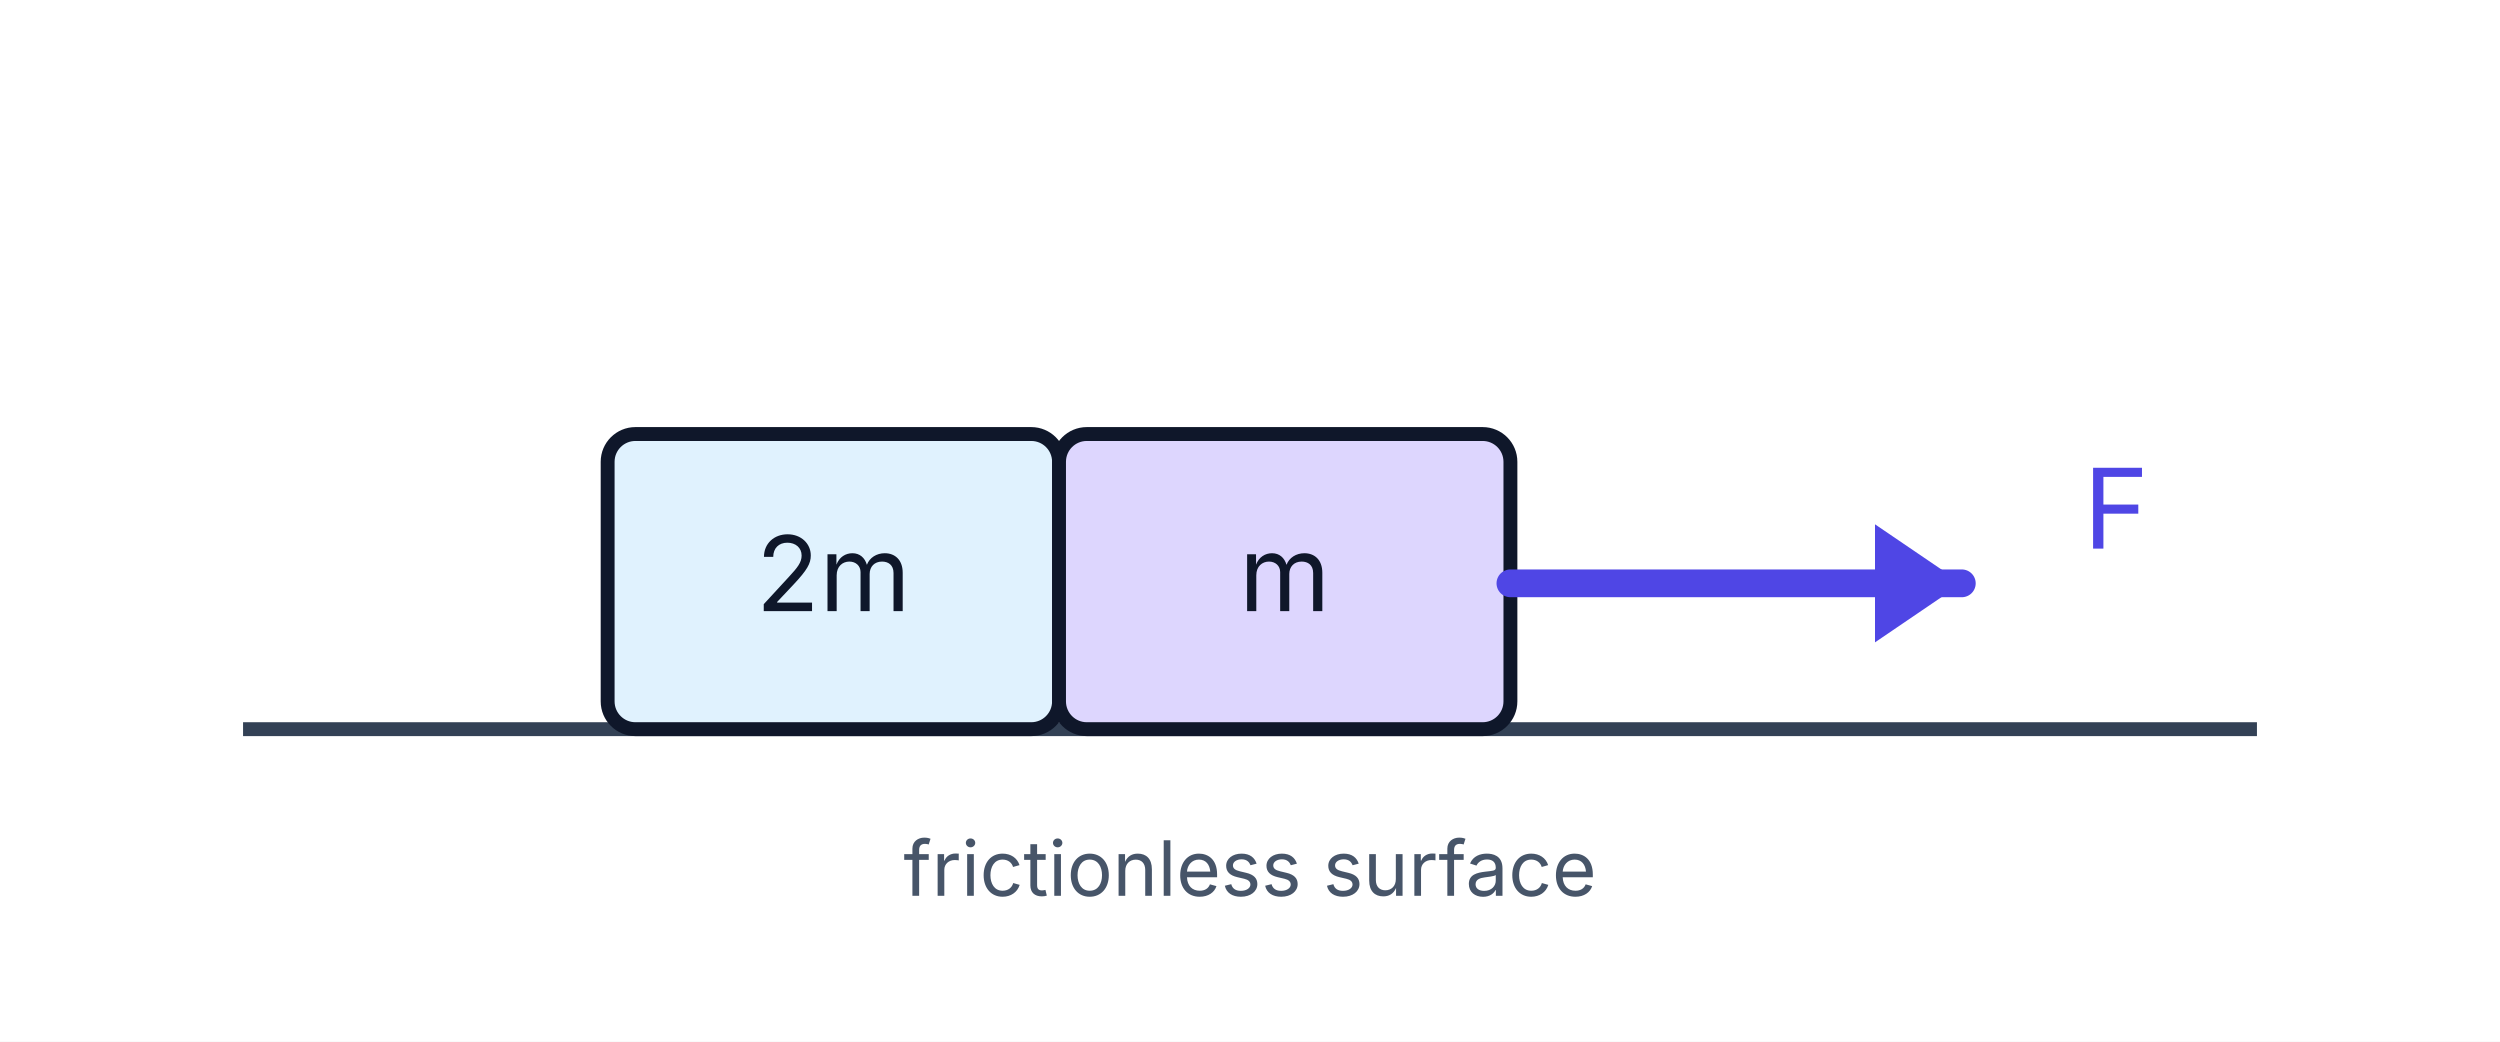
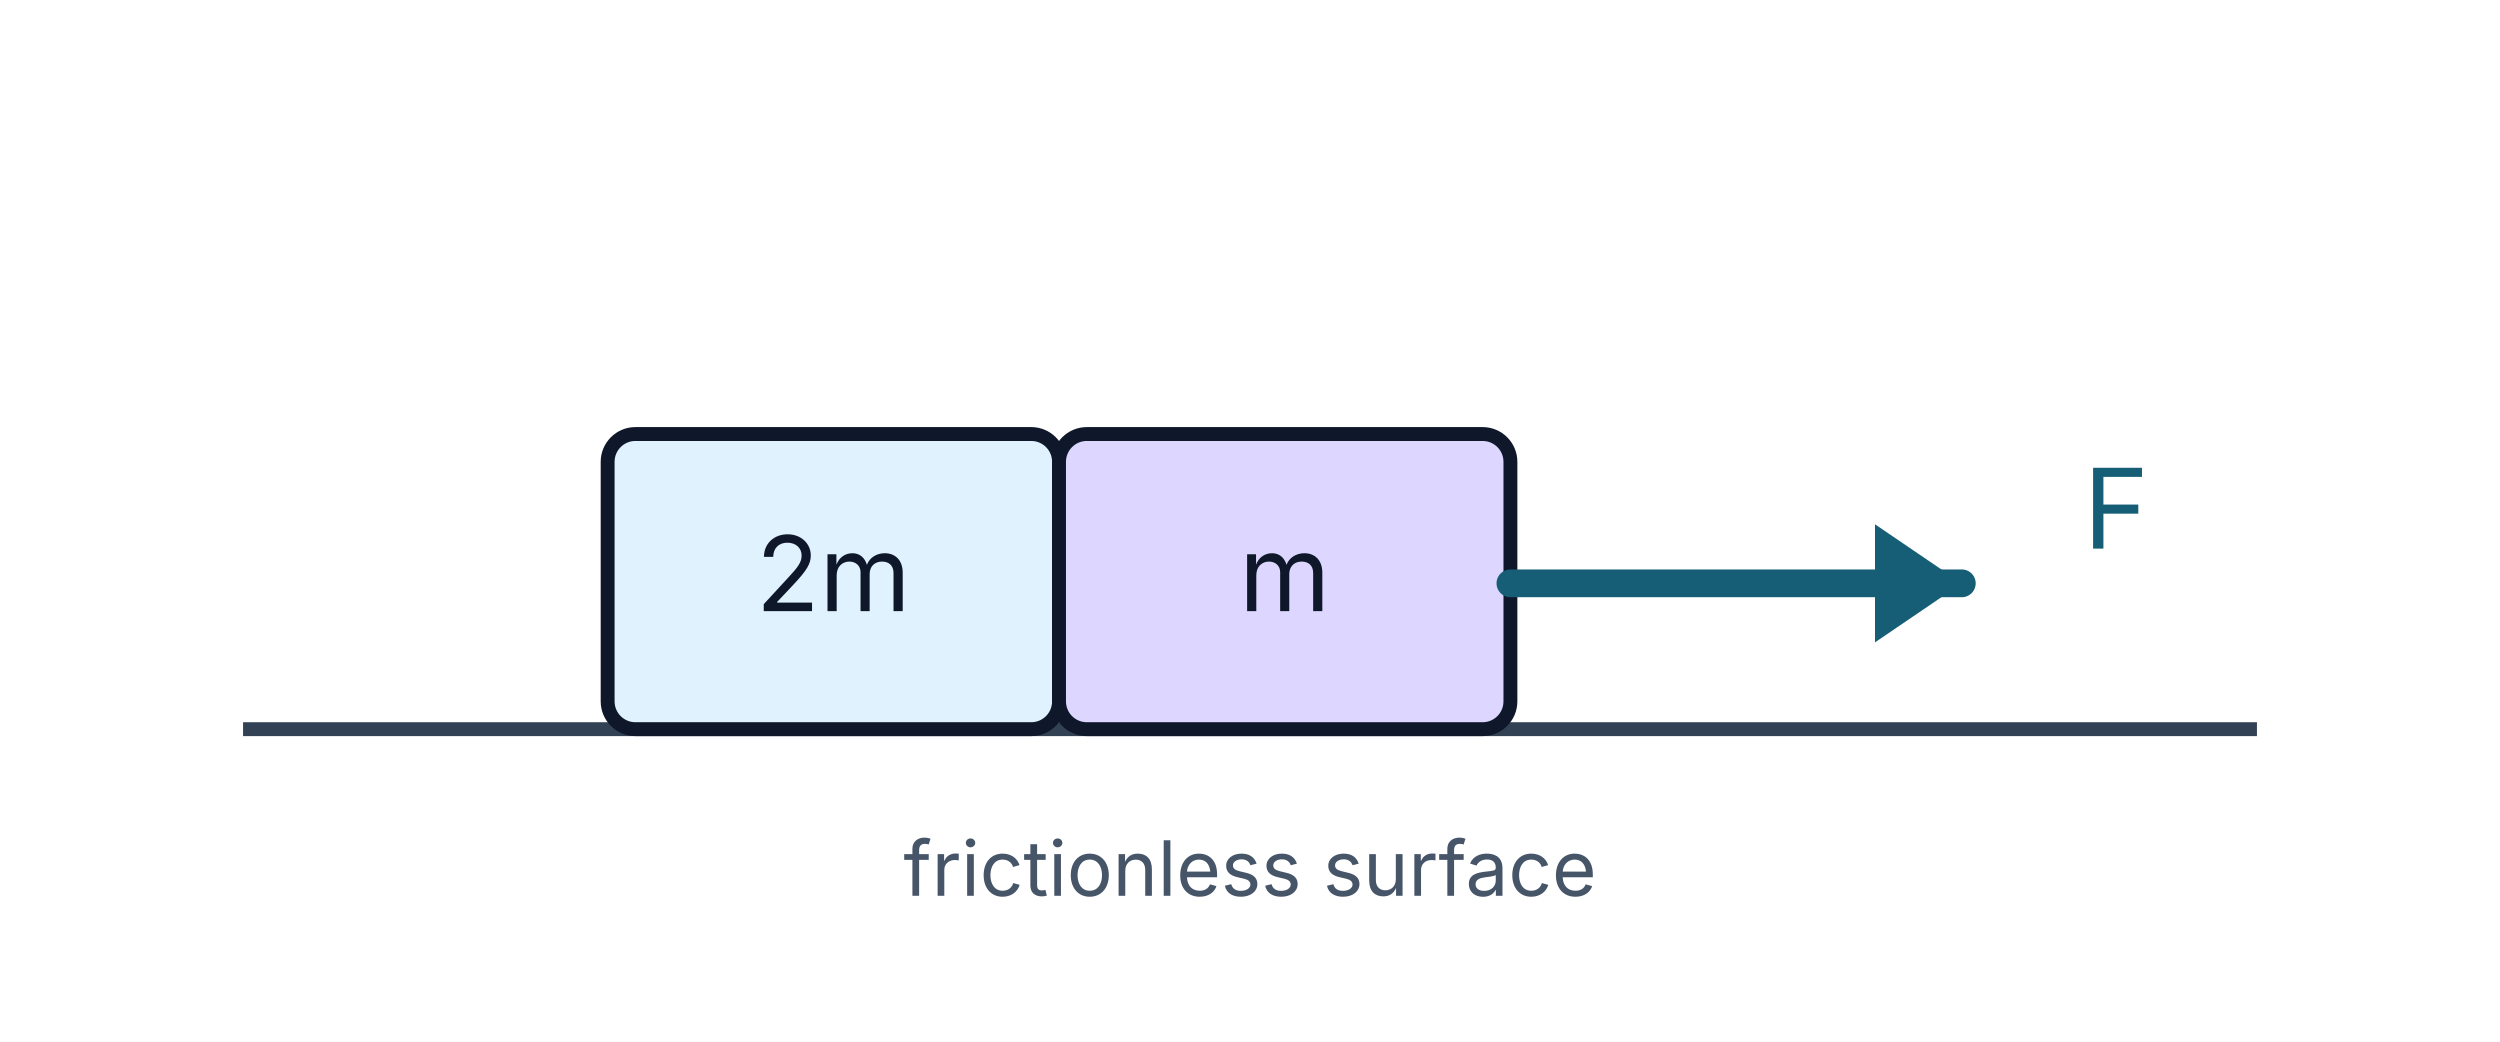
<svg xmlns="http://www.w3.org/2000/svg" viewBox="0 0 720 300" role="img" aria-label="Two blocks on a frictionless horizontal surface pulled by a force">
  <rect width="720" height="300" fill="#ffffff" />
  <line x1="70" y1="210" x2="650" y2="210" stroke="#334155" stroke-width="4" />
  <rect x="175" y="125" width="130" height="85" rx="8" fill="#e0f2fe" stroke="#0f172a" stroke-width="4" />
  <rect x="305" y="125" width="130" height="85" rx="8" fill="#ddd6fe" stroke="#0f172a" stroke-width="4" />
  <text x="240" y="176" text-anchor="middle" font-family="Inter, Arial" font-size="30" fill="#0f172a">2m</text>
  <text x="370" y="176" text-anchor="middle" font-family="Inter, Arial" font-size="30" fill="#0f172a">m</text>
-   <line x1="435" y1="168" x2="565" y2="168" stroke="#4f46e5" stroke-width="8" stroke-linecap="round" />
-   <path d="M565 168 L540 151 L540 185 Z" fill="#4f46e5" />
-   <text x="600" y="158" font-family="Inter, Arial" font-size="32" fill="#4f46e5">F</text>
+   <line x1="435" y1="168" x2="565" y2="168" stroke="#155E75" stroke-width="8" stroke-linecap="round" />
+   <path d="M565 168 L540 151 L540 185 Z" fill="#155E75" />
+   <text x="600" y="158" font-family="Inter, Arial" font-size="32" fill="#155E75">F</text>
  <text x="360" y="258" text-anchor="middle" font-family="Inter, Arial" font-size="22" fill="#475569">frictionless surface</text>
</svg>
